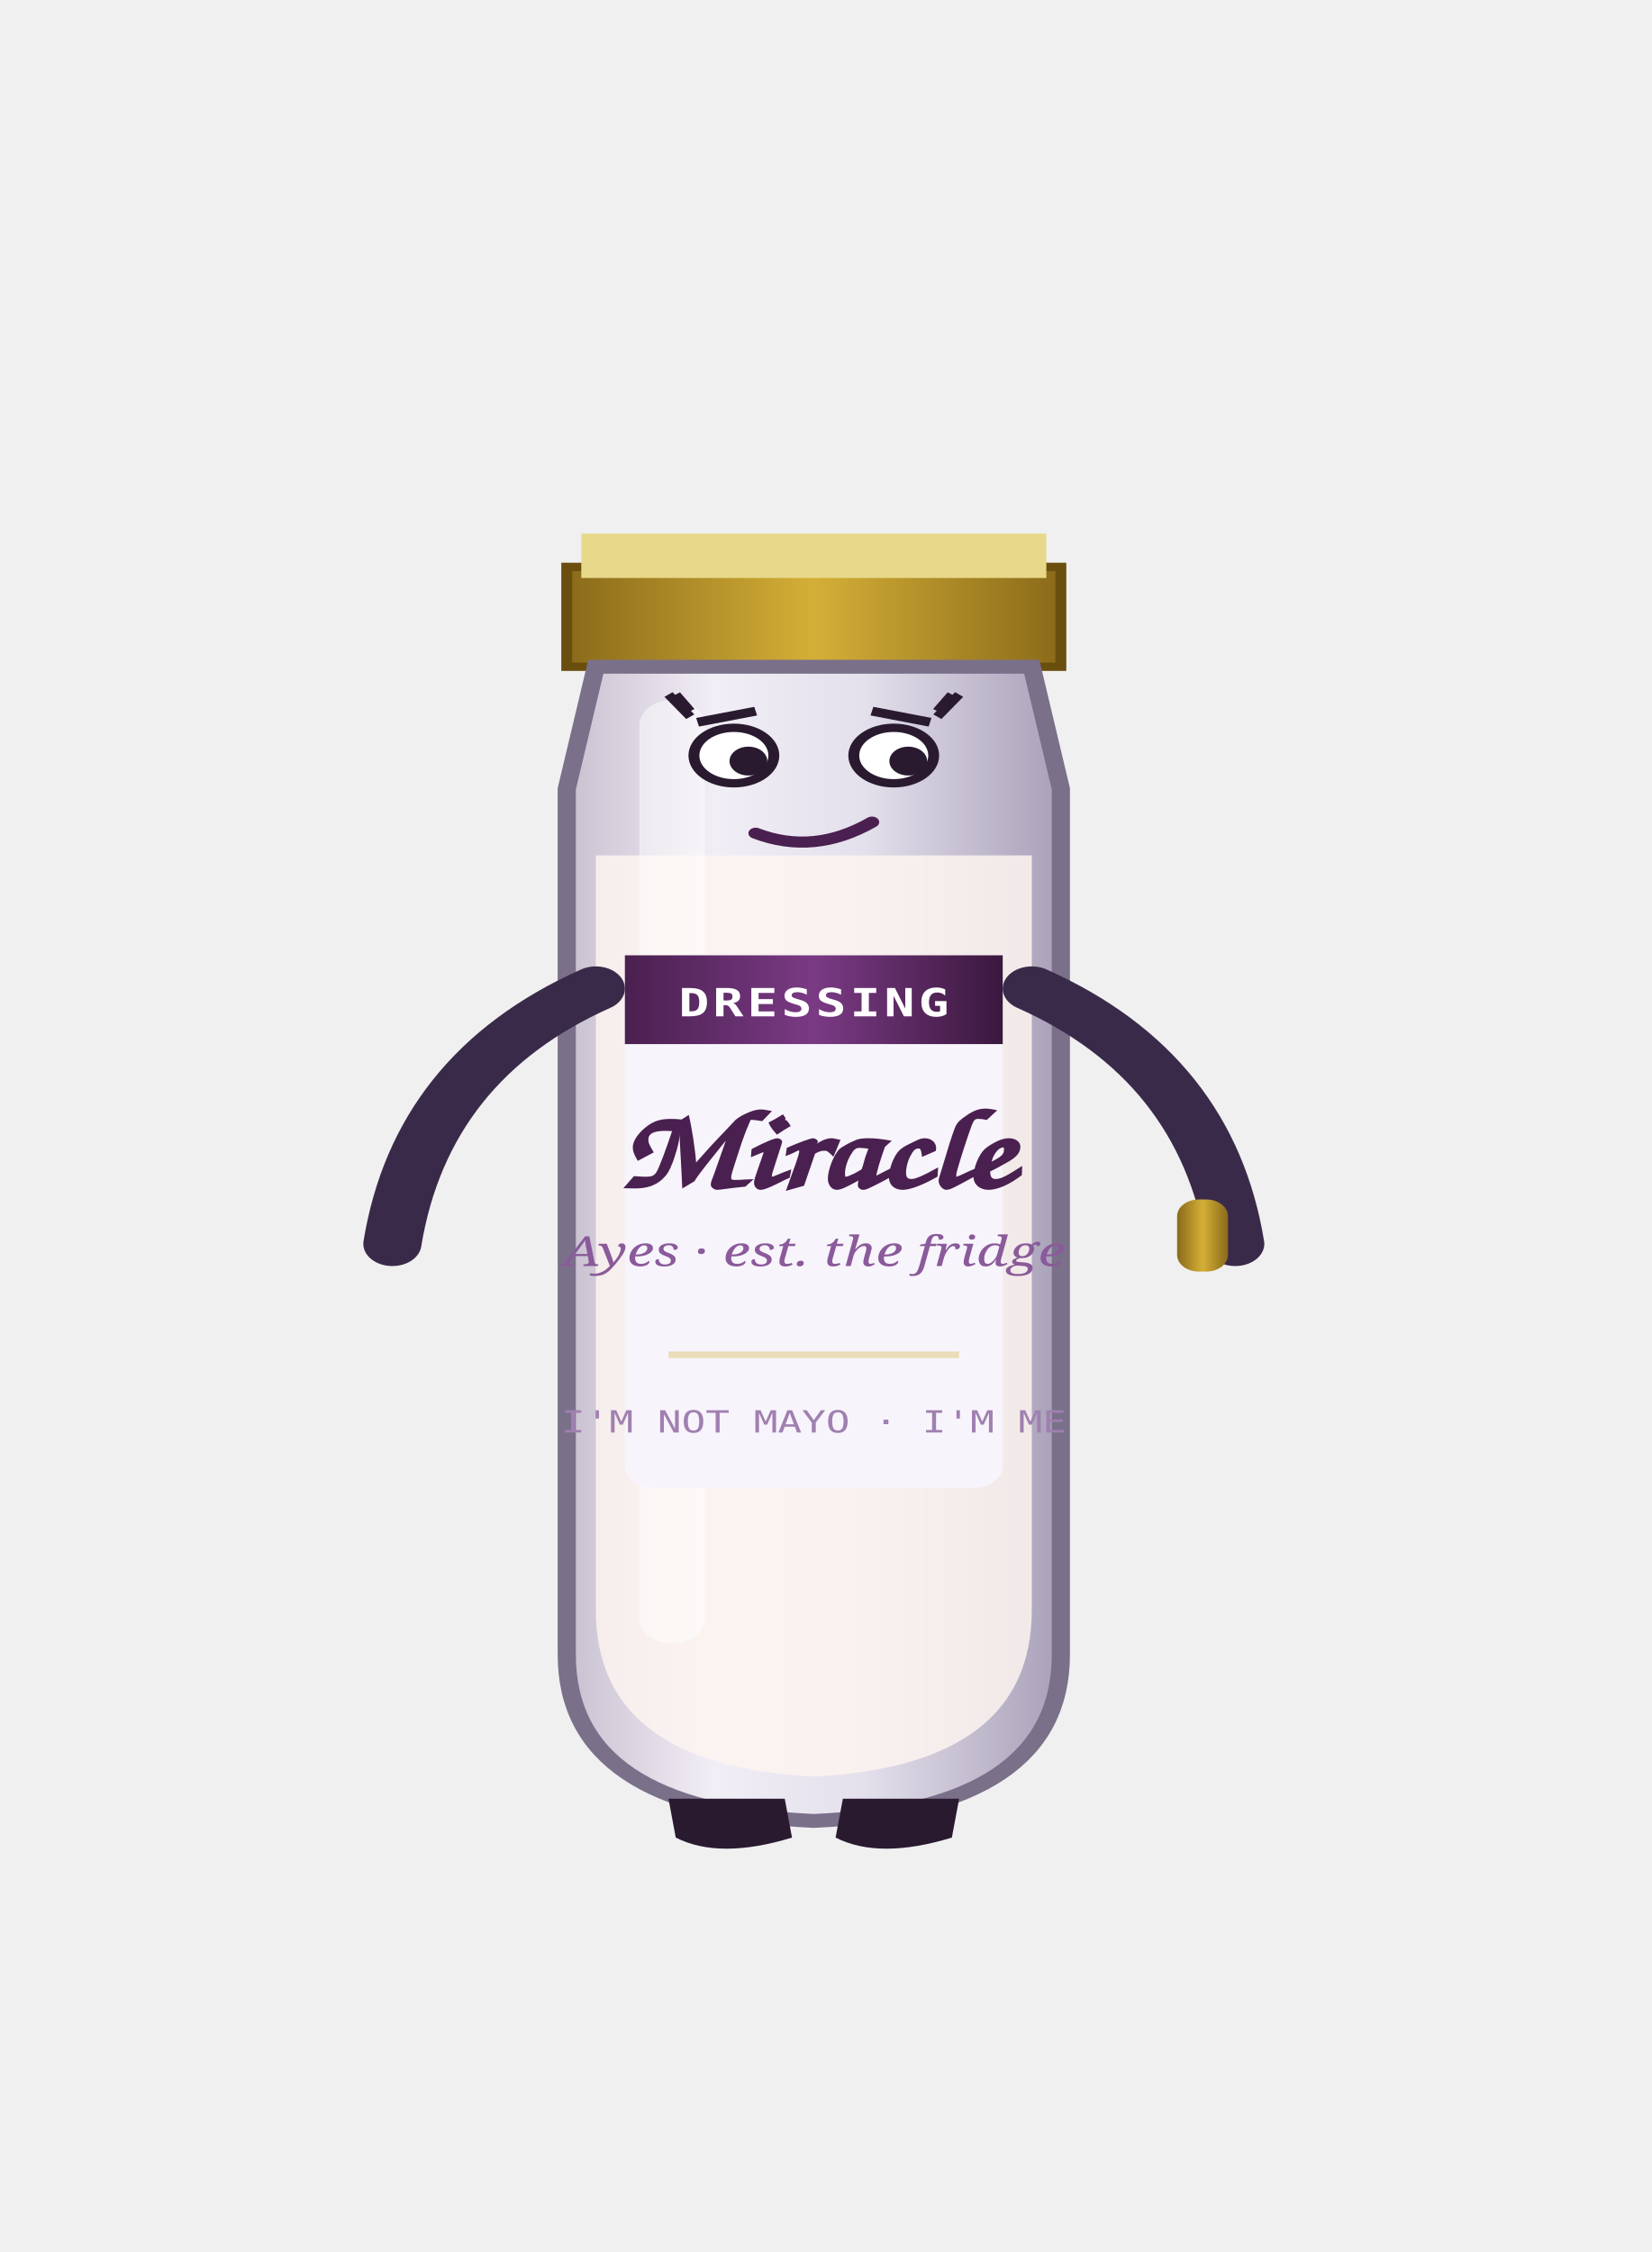
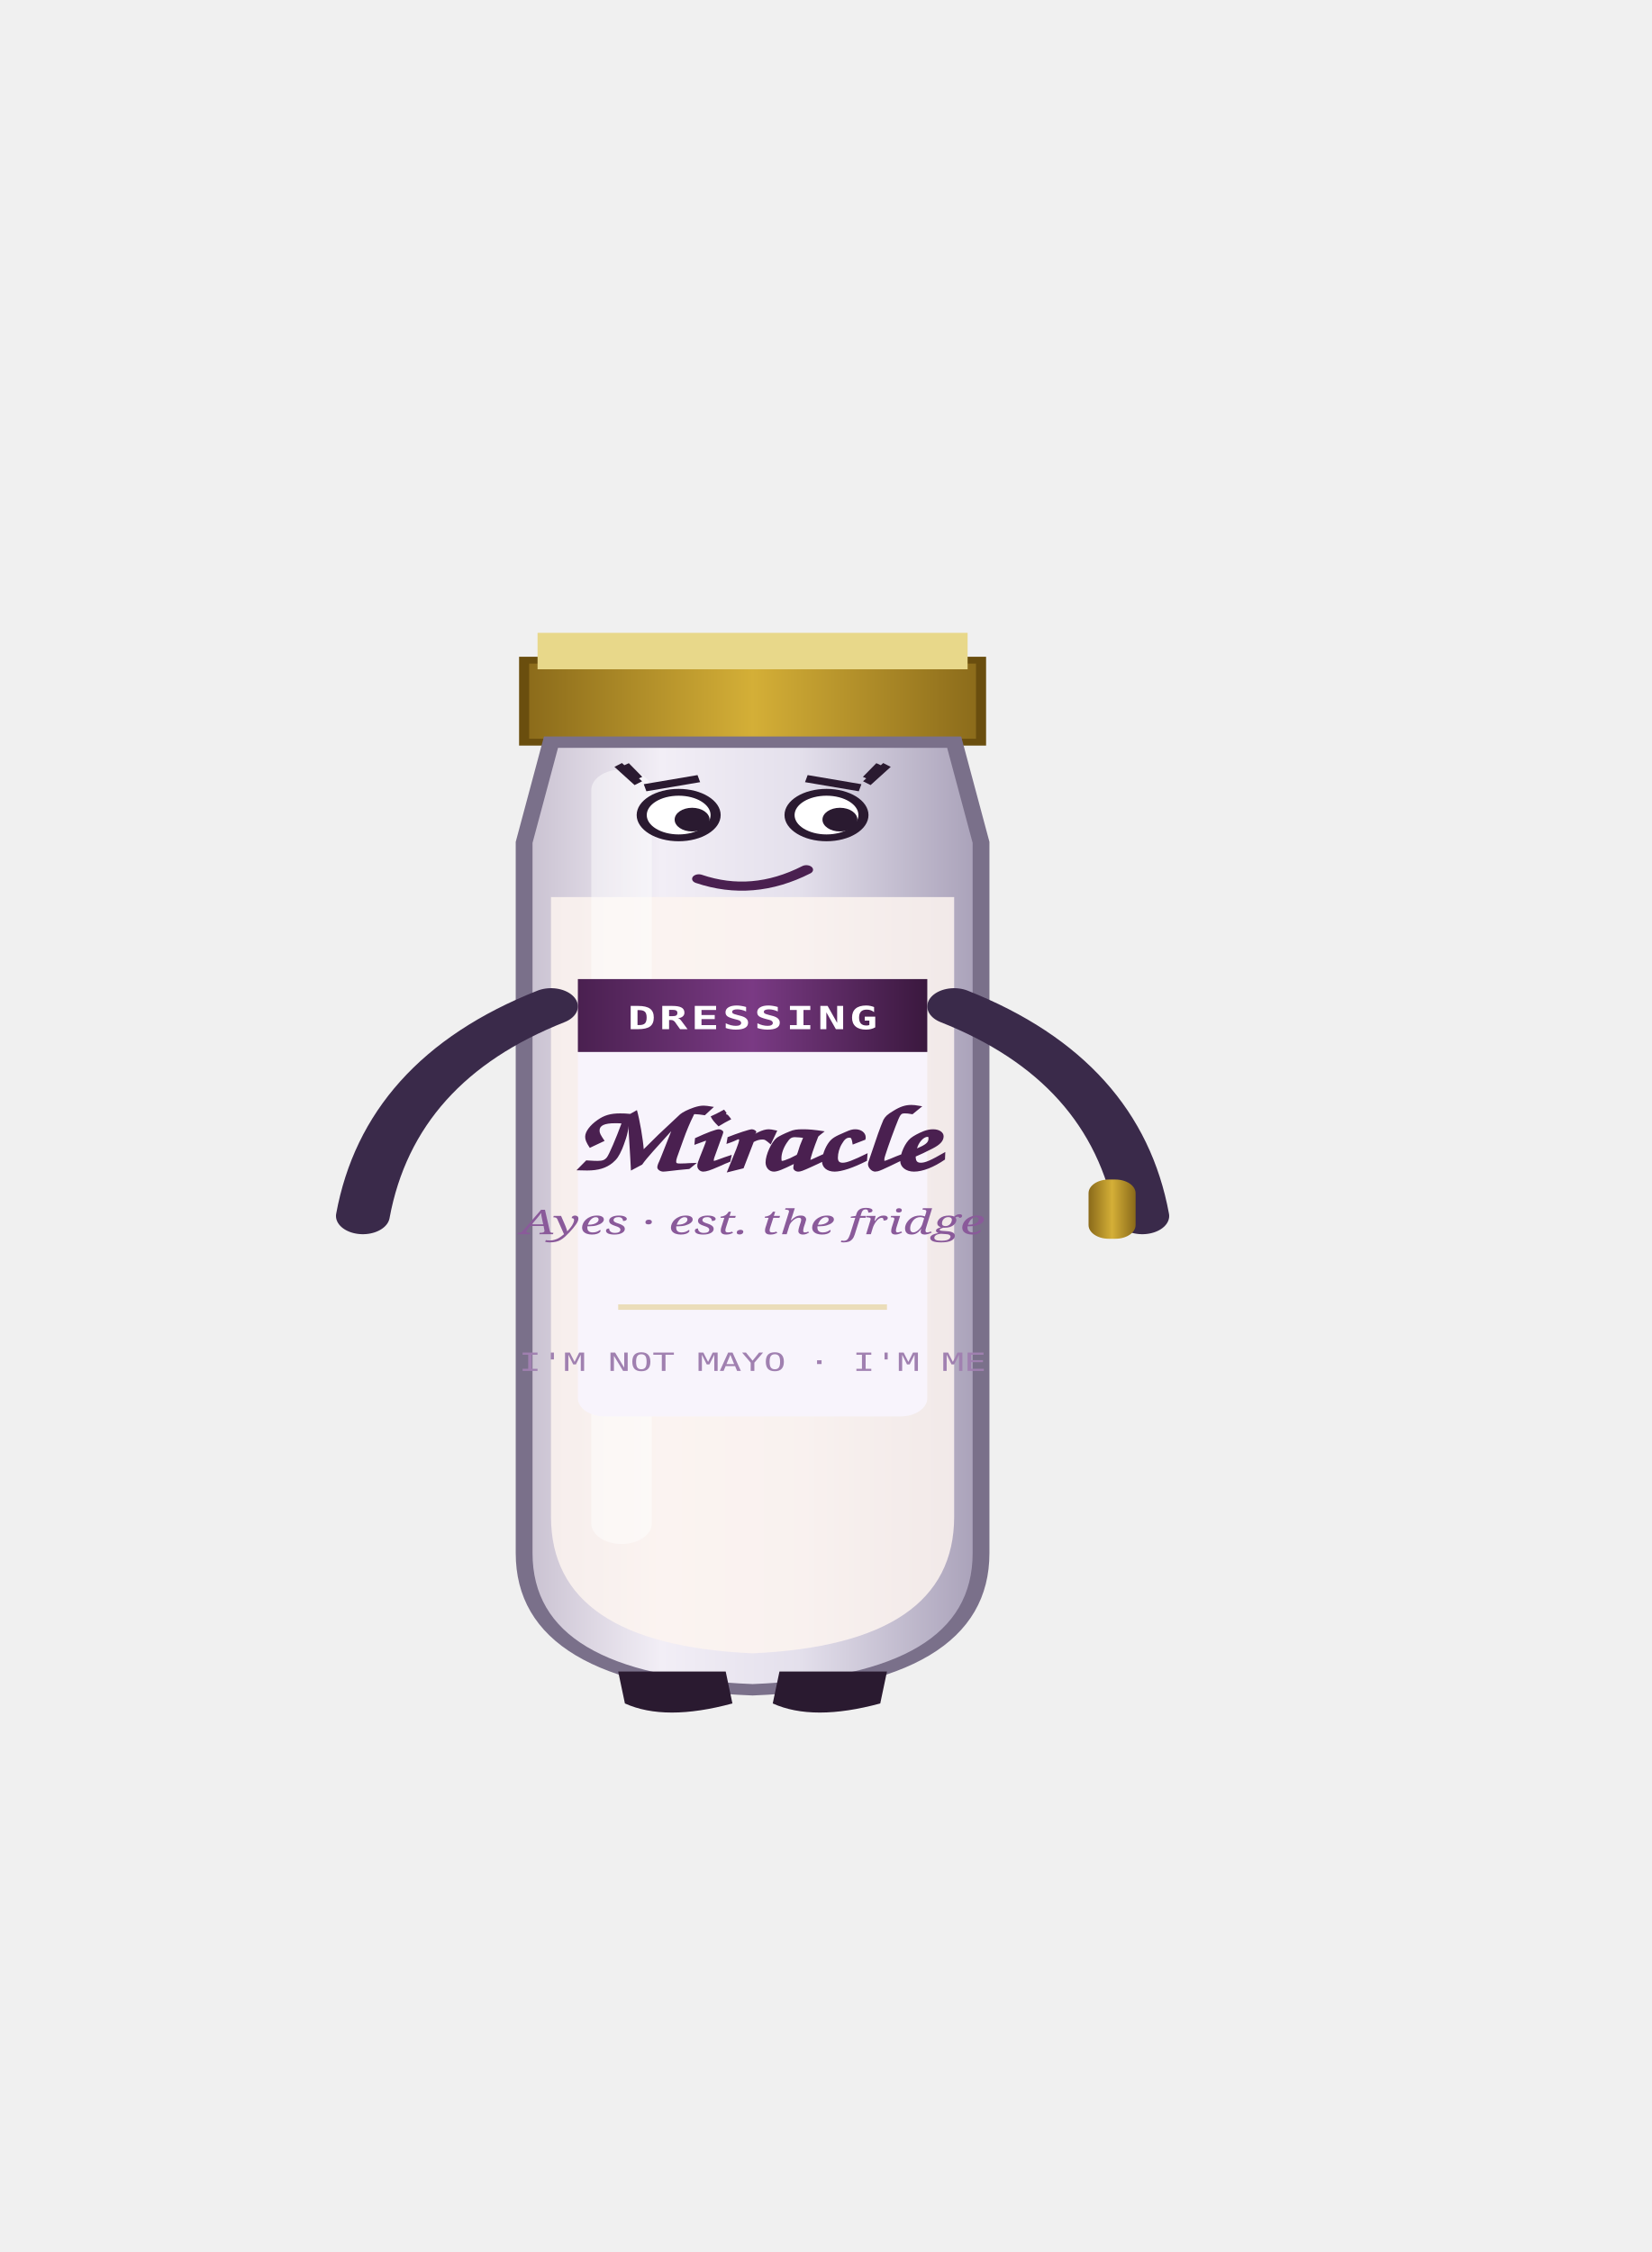
- <svg xmlns="http://www.w3.org/2000/svg" viewBox="0 0 250 260" width="220" height="300">
+ <svg xmlns="http://www.w3.org/2000/svg" viewBox="0 0 290 250" width="220" height="300">
  <defs>
    <linearGradient id="mirGlass" x1="0" y1="0" x2="1" y2="0">
      <stop offset="0" stop-color="#c8c0d0" />
      <stop offset="0.3" stop-color="#f2eef6" />
      <stop offset="0.6" stop-color="#e4e0ec" />
      <stop offset="1" stop-color="#a8a0b8" />
    </linearGradient>
    <linearGradient id="mirGold" x1="0" y1="0" x2="1" y2="0">
      <stop offset="0" stop-color="#8a6a1a" />
      <stop offset="0.5" stop-color="#d4af37" />
      <stop offset="1" stop-color="#8a6a1a" />
    </linearGradient>
    <linearGradient id="mirPurple" x1="0" y1="0" x2="1" y2="0">
      <stop offset="0" stop-color="#4a2050" />
      <stop offset="0.5" stop-color="#7a3a84" />
      <stop offset="1" stop-color="#3a183e" />
    </linearGradient>
  </defs>
-   <g transform="scale(1.1,0.84) translate(2,20)">
+   <g transform="scale(1.18,0.80) translate(2,20)">
    <path d="M76 34 L144 34 L144 52 L76 52 Z" fill="url(#mirGold)" stroke="#6a4e0e" stroke-width="1.5" />
    <path d="M78 28 L142 28 L142 36 L78 36 Z" fill="#e8d88a" />
    <path d="M80 52 L140 52 L144 74 L144 230 Q144 258 110 260 Q76 258 76 230 L76 74 Z" fill="url(#mirGlass)" stroke="#7a708a" stroke-width="2.5" />
    <path d="M80 86 L140 86 L140 222 Q140 250 110 252 Q80 250 80 222 L80 86 Z" fill="#fdf4f0" opacity=".85" />
    <rect x="86" y="58" width="9" height="170" rx="4.5" fill="#ffffff77" />
    <g id="mirLabel">
      <rect x="84" y="104" width="52" height="96" rx="4" fill="#f8f4fc" />
      <rect x="84" y="104" width="52" height="16" fill="url(#mirPurple)" />
      <text x="110" y="115" text-anchor="middle" font-family="monospace" font-size="7" font-weight="bold" fill="#fff" letter-spacing="0.5">DRESSING</text>
      <text x="110" y="146" text-anchor="middle" font-family="'Brush Script MT','Segoe Script',cursive" font-size="20" font-weight="bold" fill="#4a2050">Miracle</text>
      <text x="110" y="160" text-anchor="middle" font-family="serif" font-size="7.5" font-style="italic" fill="#8a5a9a">Ayes · est. the fridge</text>
      <path d="M90 176 L130 176" stroke="#d4af3755" stroke-width="1.2" />
      <text x="110" y="190" text-anchor="middle" font-family="monospace" font-size="5.5" fill="#a080b0">I'M NOT MAYO · I'M ME</text>
    </g>
    <g id="mirEyes">
      <ellipse cx="99" cy="68" rx="5.5" ry="5" fill="#fff" stroke="#2a1a30" stroke-width="1.5" />
      <ellipse cx="121" cy="68" rx="5.5" ry="5" fill="#fff" stroke="#2a1a30" stroke-width="1.5" />
      <circle cx="101" cy="69" r="2.6" fill="#2a1a30" />
      <circle cx="123" cy="69" r="2.6" fill="#2a1a30" />
      <path d="M93 61 L90 57 M93 60 L91 57" stroke="#2a1a30" stroke-width="1.4" />
      <path d="M127 61 L130 57 M127 60 L129 57" stroke="#2a1a30" stroke-width="1.4" />
      <path d="M94 62 L102 60 M126 62 L118 60" stroke="#2a1a30" stroke-width="1.6" />
    </g>
    <g id="mirMouth">
      <path d="M102 82 Q110 86 118 80" stroke="#4a2050" stroke-width="2" fill="none" stroke-linecap="round" />
    </g>
    <g id="mirArmL">
      <path d="M80 110 Q56 124 52 156" stroke="#3a2a4a" stroke-width="8" stroke-linecap="round" fill="none" />
    </g>
    <g id="mirArmR">
      <path d="M140 110 Q164 124 168 156" stroke="#3a2a4a" stroke-width="8" stroke-linecap="round" fill="none" />
    </g>
    <g id="mirBracelet">
      <rect x="160" y="148" width="7" height="13" rx="3" fill="url(#mirGold)" />
    </g>
    <path d="M90 256 L106 256 L107 263 Q97 267 91 263 Z" fill="#2a1a30" />
    <path d="M114 256 L130 256 L129 263 Q119 267 113 263 Z" fill="#2a1a30" />
  </g>
</svg>
